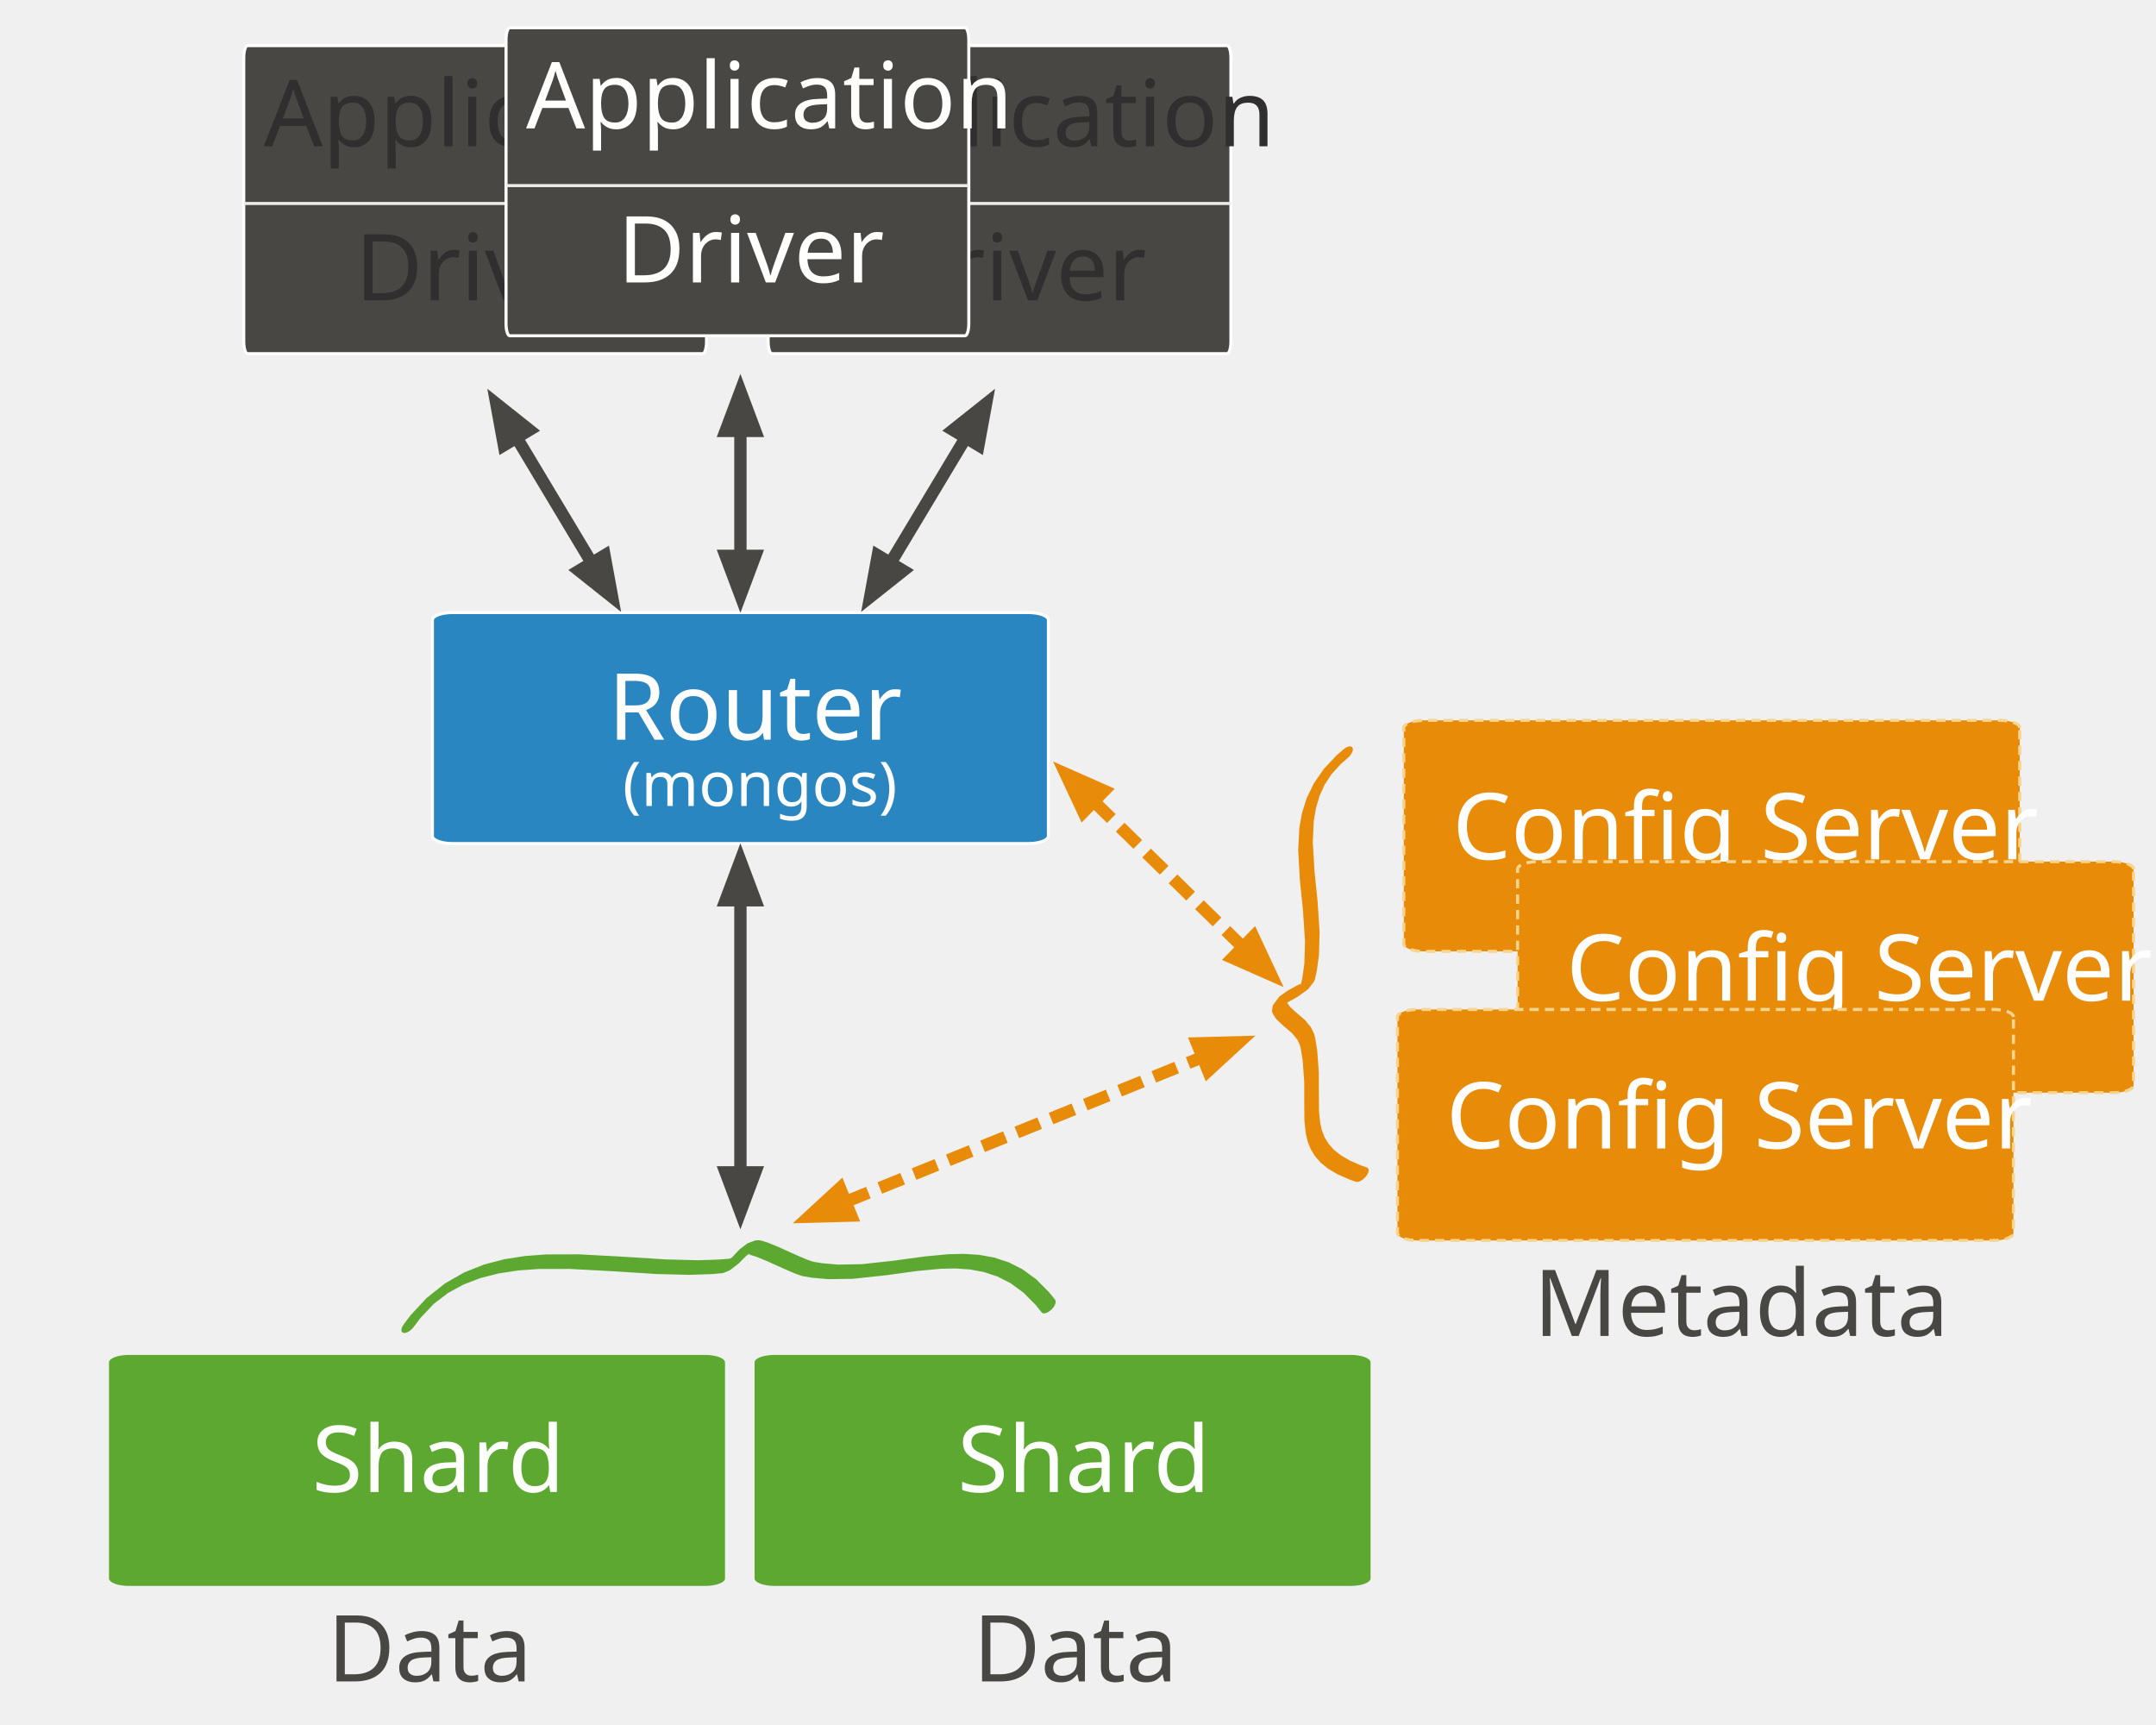
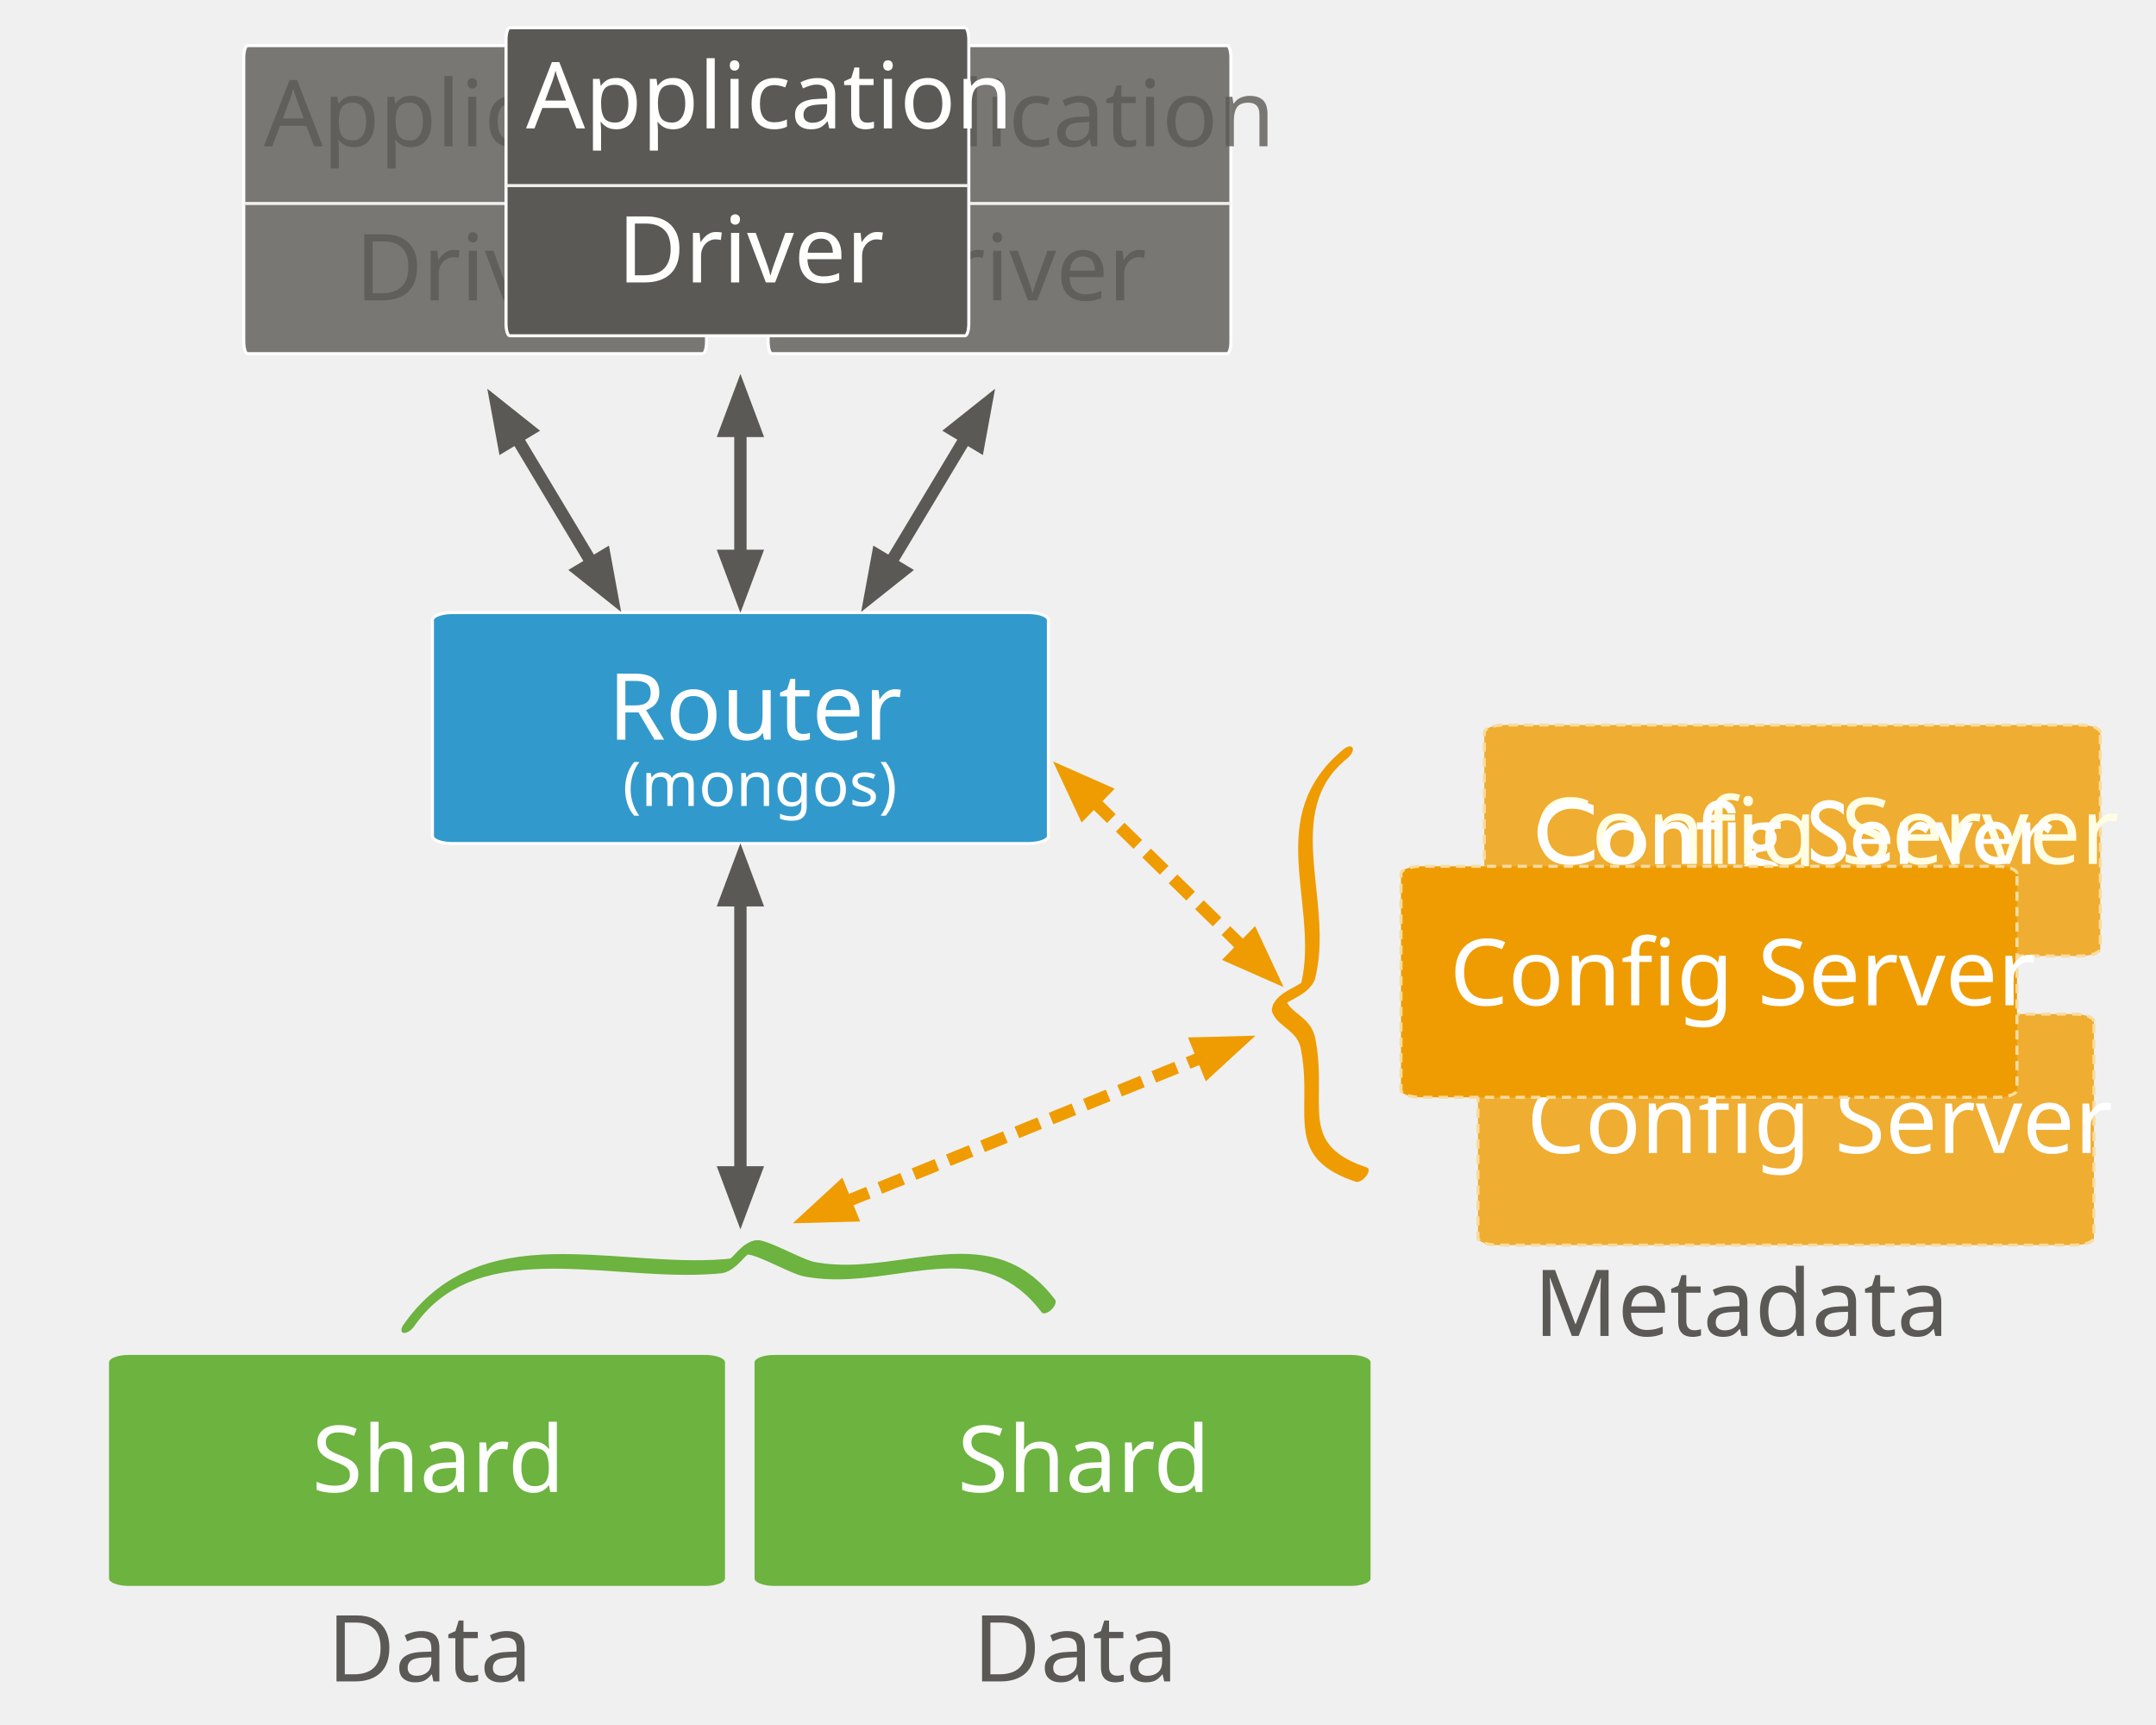
<svg xmlns="http://www.w3.org/2000/svg" version="1.1" x="0px" y="0px" width="700" height="560" viewBox="0, 0, 700, 560">
  <g id="Layer 1">
    <g>
      <g>
-         <path d="M79.139,110.85 C79.139,113.036 79.681,114.807 80.351,114.807 L228.181,114.807 C228.85,114.807 229.393,113.036 229.393,110.85 L229.393,18.765 C229.393,16.579 228.85,14.807 228.181,14.807 L80.351,14.807 C79.681,14.807 79.139,16.579 79.139,18.765 L79.139,110.85" fill="#484743" />
+         <path d="M79.139,110.85 C79.139,113.036 79.681,114.807 80.351,114.807 L228.181,114.807 C228.85,114.807 229.393,113.036 229.393,110.85 L229.393,18.765 C229.393,16.579 228.85,14.807 228.181,14.807 L80.351,14.807 C79.681,14.807 79.139,16.579 79.139,18.765 L79.139,110.85" fill="#5A5955" fill-opacity="0.8" />
        <path d="M79.139,110.85 C79.139,113.036 79.681,114.807 80.351,114.807 L228.181,114.807 C228.85,114.807 229.393,113.036 229.393,110.85 L229.393,18.765 C229.393,16.579 228.85,14.807 228.181,14.807 L80.351,14.807 C79.681,14.807 79.139,16.579 79.139,18.765 L79.139,110.85" fill-opacity="0" stroke="#FFFFFF" stroke-width="1" />
      </g>
      <text transform="matrix(1, 0, -0, 1, 154.266, 40.491)">
-         <tspan x="-68.613" y="7" font-family="GillSans" font-size="30" fill="#302E2E">Application</tspan>
+         <tspan x="-68.613" y="7" font-family="GillSans" font-size="30" fill="#5A5955" fill-opacity="0.8">Application</tspan>
      </text>
-       <path d="M79.139,66.057 L229.393,66.057" fill-opacity="0" stroke="#ECEBE9" stroke-width="1" />
+       <g>
+         <path d="M79.139,66.057 L229.393,66.057" fill="#5A5955" fill-opacity="0.8" />
+         <path d="M79.139,66.057 L229.393,66.057" fill-opacity="0" stroke="#F0EFED" stroke-width="1" />
+       </g>
      <text transform="matrix(1, 0, -0, 1, 155.24, 90.49)">
-         <tspan x="-39.873" y="7" font-family="GillSans" font-size="30" fill="#302E2E">Driver</tspan>
+         <tspan x="-39.873" y="7" font-family="GillSans" font-size="30" fill="#5A5955" fill-opacity="0.8">Driver</tspan>
      </text>
    </g>
    <g>
      <g>
-         <path d="M249.393,110.85 C249.393,113.036 249.935,114.807 250.605,114.807 L398.435,114.807 C399.104,114.807 399.647,113.036 399.647,110.85 L399.647,18.765 C399.647,16.579 399.104,14.807 398.435,14.807 L250.605,14.807 C249.935,14.807 249.393,16.579 249.393,18.765 L249.393,110.85" fill="#484743" />
+         <path d="M249.393,110.85 C249.393,113.036 249.935,114.807 250.605,114.807 L398.435,114.807 C399.104,114.807 399.647,113.036 399.647,110.85 L399.647,18.765 C399.647,16.579 399.104,14.807 398.435,14.807 L250.605,14.807 C249.935,14.807 249.393,16.579 249.393,18.765 L249.393,110.85" fill="#5A5955" fill-opacity="0.8" />
        <path d="M249.393,110.85 C249.393,113.036 249.935,114.807 250.605,114.807 L398.435,114.807 C399.104,114.807 399.647,113.036 399.647,110.85 L399.647,18.765 C399.647,16.579 399.104,14.807 398.435,14.807 L250.605,14.807 C249.935,14.807 249.393,16.579 249.393,18.765 L249.393,110.85" fill-opacity="0" stroke="#FFFFFF" stroke-width="1" />
      </g>
      <text transform="matrix(1, 0, -0, 1, 324.52, 40.491)">
-         <tspan x="-68.613" y="7" font-family="GillSans" font-size="30" fill="#302E2E">Application</tspan>
+         <tspan x="-68.613" y="7" font-family="GillSans" font-size="30" fill="#5A5955" fill-opacity="0.8">Application</tspan>
      </text>
-       <path d="M249.393,66.057 L399.647,66.057" fill-opacity="0" stroke="#ECEBE9" stroke-width="1" />
+       <g>
+         <path d="M249.393,66.057 L399.647,66.057" fill="#5A5955" fill-opacity="0.8" />
+         <path d="M249.393,66.057 L399.647,66.057" fill-opacity="0" stroke="#F0EFED" stroke-width="1" />
+       </g>
      <text transform="matrix(1, 0, -0, 1, 325.494, 90.49)">
-         <tspan x="-39.873" y="7" font-family="GillSans" font-size="30" fill="#302E2E">Driver</tspan>
+         <tspan x="-39.873" y="7" font-family="GillSans" font-size="30" fill="#5A5955" fill-opacity="0.8">Driver</tspan>
      </text>
    </g>
+     <text transform="matrix(1, 0, 0, 1, 553.714, 423.71)">
+       <tspan x="-55.737" y="10" font-family="GillSans" font-size="30" fill="#5A5955">Metadata</tspan>
+     </text>
    <g>
-       <g>
-         <g>
-           <path d="M655.771,236.289 C655.771,234.944 652.865,233.854 649.275,233.854 L462.267,233.854 C458.68,233.854 455.771,234.944 455.771,236.289 L455.771,306.418 C455.771,307.763 458.68,308.854 462.267,308.854 L649.275,308.854 C652.865,308.854 655.771,307.763 655.771,306.418 L655.771,236.289" fill="#E88B09" />
-           <path d="M655.771,236.289 C655.771,234.944 652.865,233.854 649.275,233.854 L462.267,233.854 C458.68,233.854 455.771,234.944 455.771,236.289 L455.771,306.418 C455.771,307.763 458.68,308.854 462.267,308.854 L649.275,308.854 C652.865,308.854 655.771,307.763 655.771,306.418 L655.771,236.289" fill-opacity="0" stroke="#F7D58F" stroke-width="1" stroke-dasharray="3,2" />
-         </g>
-         <text transform="matrix(1, 0, 0, 1, 561.726, 271.354)">
-           <tspan x="-90.139" y="7.623" font-family="GillSans" font-size="30" fill="#FFFFFF">Config Server</tspan>
-         </text>
-       </g>
-       <g>
-         <g>
-           <path d="M692.724,282.164 C692.724,280.819 689.818,279.729 686.228,279.729 L499.22,279.729 C495.634,279.729 492.724,280.819 492.724,282.164 L492.724,352.293 C492.724,353.638 495.634,354.729 499.22,354.729 L686.228,354.729 C689.818,354.729 692.724,353.638 692.724,352.293 L692.724,282.164" fill="#E88B09" />
-           <path d="M692.724,282.164 C692.724,280.819 689.818,279.729 686.228,279.729 L499.22,279.729 C495.634,279.729 492.724,280.819 492.724,282.164 L492.724,352.293 C492.724,353.638 495.634,354.729 499.22,354.729 L686.228,354.729 C689.818,354.729 692.724,353.638 692.724,352.293 L692.724,282.164" fill-opacity="0" stroke="#F7D58F" stroke-width="1" stroke-dasharray="3,2" />
-         </g>
-         <text transform="matrix(1, 0, 0, 1, 598.679, 317.229)">
-           <tspan x="-90.139" y="7.623" font-family="GillSans" font-size="30" fill="#FFFFFF">Config Server</tspan>
-         </text>
-       </g>
-       <g>
-         <path d="M653.714,330.144 C653.714,328.8 650.809,327.71 647.218,327.71 L460.21,327.71 C456.624,327.71 453.714,328.8 453.714,330.144 L453.714,400.273 C453.714,401.619 456.624,402.71 460.21,402.71 L647.218,402.71 C650.809,402.71 653.714,401.619 653.714,400.273 L653.714,330.144" fill="#E88B09" />
-         <path d="M653.714,330.144 C653.714,328.8 650.809,327.71 647.218,327.71 L460.21,327.71 C456.624,327.71 453.714,328.8 453.714,330.144 L453.714,400.273 C453.714,401.619 456.624,402.71 460.21,402.71 L647.218,402.71 C650.809,402.71 653.714,401.619 653.714,400.273 L653.714,330.144" fill-opacity="0" stroke="#F7D58F" stroke-width="1" stroke-dasharray="3,2" />
-       </g>
-       <text transform="matrix(1, 0, 0, 1, 559.669, 365.21)">
-         <tspan x="-90.139" y="7.623" font-family="GillSans" font-size="30" fill="#FFFFFF">Config Server</tspan>
-       </text>
-       <text transform="matrix(1, 0, 0, 1, 553.714, 423.71)">
-         <tspan x="-55.737" y="10" font-family="GillSans" font-size="30" fill="#484743">Metadata</tspan>
-       </text>
-     </g>
-     <g>
-       <path d="M340.393,201.289 C340.393,199.944 337.487,198.854 333.897,198.854 L146.889,198.854 C143.302,198.854 140.393,199.944 140.393,201.289 L140.393,271.418 C140.393,272.763 143.302,273.854 146.889,273.854 L333.897,273.854 C337.487,273.854 340.393,272.763 340.393,271.418 L340.393,201.289" fill="#2A86C0" />
+       <path d="M340.393,201.289 C340.393,199.944 337.487,198.854 333.897,198.854 L146.889,198.854 C143.302,198.854 140.393,199.944 140.393,201.289 L140.393,271.418 C140.393,272.763 143.302,273.854 146.889,273.854 L333.897,273.854 C337.487,273.854 340.393,272.763 340.393,271.418 L340.393,201.289" fill="#3299CC" />
      <path d="M340.393,201.289 C340.393,199.944 337.487,198.854 333.897,198.854 L146.889,198.854 C143.302,198.854 140.393,199.944 140.393,201.289 L140.393,271.418 C140.393,272.763 143.302,273.854 146.889,273.854 L333.897,273.854 C337.487,273.854 340.393,272.763 340.393,271.418 L340.393,201.289" fill-opacity="0" stroke="#FFFFFF" stroke-width="1" />
    </g>
    <text transform="matrix(1, 0, 0, 1, 240.393, 236.354)">
      <tspan x="-42.957" y="3.769" font-family="GillSans" font-size="30" fill="#FFFFFF">Router</tspan>
    </text>
    <text transform="matrix(1, 0, 0, 1, 240.393, 255.651)">
      <tspan x="-38.228" y="6" font-family="GillSans" font-size="20" fill="#FFFFFF">(mongos)</tspan>
    </text>
-     <path d="M235.393,442.289 C235.393,440.944 232.487,439.854 228.897,439.854 L41.889,439.854 C38.302,439.854 35.393,440.944 35.393,442.289 L35.393,512.418 C35.393,513.763 38.302,514.854 41.889,514.854 L228.897,514.854 C232.487,514.854 235.393,513.763 235.393,512.418 L235.393,442.289" fill="#5CA831" />
+     <path d="M235.393,442.289 C235.393,440.944 232.487,439.854 228.897,439.854 L41.889,439.854 C38.302,439.854 35.393,440.944 35.393,442.289 L35.393,512.418 C35.393,513.763 38.302,514.854 41.889,514.854 L228.897,514.854 C232.487,514.854 235.393,513.763 235.393,512.418 L235.393,442.289" fill="#6CB340" />
    <text transform="matrix(1, -0, 0, 1, 135.393, 477.354)">
      <tspan x="-34.131" y="7" font-family="GillSans" font-size="30" fill="#FFFFFE">Shard</tspan>
    </text>
    <text transform="matrix(1, 0, 0, 1, 135.393, 535.855)">
-       <tspan x="-29.048" y="10" font-family="GillSans" font-size="30" fill="#484743">Data</tspan>
+       <tspan x="-29.048" y="10" font-family="GillSans" font-size="30" fill="#5A5955">Data</tspan>
    </text>
    <g>
      <g>
-         <path d="M164.291,105.042 C164.291,107.228 164.834,109 165.503,109 L313.333,109 C314.002,109 314.545,107.228 314.545,105.042 L314.545,12.958 C314.545,10.772 314.002,9 313.333,9 L165.503,9 C164.834,9 164.291,10.772 164.291,12.958 L164.291,105.042" fill="#484743" />
+         <path d="M164.291,105.042 C164.291,107.228 164.834,109 165.503,109 L313.333,109 C314.002,109 314.545,107.228 314.545,105.042 L314.545,12.958 C314.545,10.772 314.002,9 313.333,9 L165.503,9 C164.834,9 164.291,10.772 164.291,12.958 L164.291,105.042" fill="#5A5955" />
        <path d="M164.291,105.042 C164.291,107.228 164.834,109 165.503,109 L313.333,109 C314.002,109 314.545,107.228 314.545,105.042 L314.545,12.958 C314.545,10.772 314.002,9 313.333,9 L165.503,9 C164.834,9 164.291,10.772 164.291,12.958 L164.291,105.042" fill-opacity="0" stroke="#FFFFFF" stroke-width="1" />
      </g>
      <text transform="matrix(1, 0, -0, 1, 239.418, 34.683)">
        <tspan x="-68.613" y="7" font-family="GillSans" font-size="30" fill="#FFFFFE">Application</tspan>
      </text>
-       <path d="M164.291,60.25 L314.545,60.25" fill-opacity="0" stroke="#ECEBE9" stroke-width="1" />
+       <path d="M164.291,60.25 L314.545,60.25" fill-opacity="0" stroke="#F0EFED" stroke-width="1" />
      <text transform="matrix(1, 0, -0, 1, 240.393, 84.683)">
        <tspan x="-39.873" y="7" font-family="GillSans" font-size="30" fill="#FFFFFE">Driver</tspan>
      </text>
    </g>
    <g>
-       <path d="M240.393,139.879 L240.393,180.454" fill-opacity="0" stroke="#484743" stroke-width="4" />
-       <path d="M245.193,139.879 L240.393,127.079 L235.593,139.879 z" fill="#484743" fill-opacity="1" stroke="#484743" stroke-width="4" stroke-opacity="1" />
-       <path d="M235.593,180.454 L240.393,193.254 L245.193,180.454 z" fill="#484743" fill-opacity="1" stroke="#484743" stroke-width="4" stroke-opacity="1" />
+       <path d="M240.393,139.879 L240.393,180.454" fill-opacity="0" stroke="#5A5955" stroke-width="4" />
+       <path d="M245.193,139.879 L240.393,127.079 L235.593,139.879 z" fill="#5A5955" fill-opacity="1" stroke="#5A5955" stroke-width="4" stroke-opacity="1" />
+       <path d="M235.593,180.454 L240.393,193.254 L245.193,180.454 z" fill="#5A5955" fill-opacity="1" stroke="#5A5955" stroke-width="4" stroke-opacity="1" />
    </g>
    <g>
-       <path d="M240.393,292.254 L240.393,380.6" fill-opacity="0" stroke="#484743" stroke-width="4" />
-       <path d="M245.193,292.254 L240.393,279.454 L235.593,292.254 z" fill="#484743" fill-opacity="1" stroke="#484743" stroke-width="4" stroke-opacity="1" />
-       <path d="M235.593,380.6 L240.393,393.4 L245.193,380.6 z" fill="#484743" fill-opacity="1" stroke="#484743" stroke-width="4" stroke-opacity="1" />
+       <path d="M240.393,292.254 L240.393,380.6" fill-opacity="0" stroke="#5A5955" stroke-width="4" />
+       <path d="M245.193,292.254 L240.393,279.454 L235.593,292.254 z" fill="#5A5955" fill-opacity="1" stroke="#5A5955" stroke-width="4" stroke-opacity="1" />
+       <path d="M235.593,380.6 L240.393,393.4 L245.193,380.6 z" fill="#5A5955" fill-opacity="1" stroke="#5A5955" stroke-width="4" stroke-opacity="1" />
    </g>
    <g>
-       <path d="M355.115,260.137 L403.549,307.53" fill-opacity="0" stroke="#E88B09" stroke-width="4" stroke-dasharray="8,4" />
-       <path d="M358.472,256.706 L345.966,251.184 L351.758,263.567 z" fill="#E88B09" fill-opacity="1" stroke="#E88B09" stroke-width="4" stroke-opacity="1" />
-       <path d="M400.192,310.961 L412.698,316.482 L406.906,304.099 z" fill="#E88B09" fill-opacity="1" stroke="#E88B09" stroke-width="4" stroke-opacity="1" />
+       <path d="M355.115,260.137 L403.549,307.53" fill-opacity="0" stroke="#EE9C02" stroke-width="4" stroke-dasharray="8,4" />
+       <path d="M358.472,256.706 L345.966,251.184 L351.758,263.567 z" fill="#EE9C02" fill-opacity="1" stroke="#EE9C02" stroke-width="4" stroke-opacity="1" />
+       <path d="M400.192,310.961 L412.698,316.482 L406.906,304.099 z" fill="#EE9C02" fill-opacity="1" stroke="#EE9C02" stroke-width="4" stroke-opacity="1" />
    </g>
-     <path d="M444.99,442.289 C444.99,440.944 442.085,439.854 438.494,439.854 L251.486,439.854 C247.9,439.854 244.99,440.944 244.99,442.289 L244.99,512.418 C244.99,513.763 247.9,514.854 251.486,514.854 L438.494,514.854 C442.085,514.854 444.99,513.763 444.99,512.418 L444.99,442.289" fill="#5CA831" />
+     <path d="M444.99,442.289 C444.99,440.944 442.085,439.854 438.494,439.854 L251.486,439.854 C247.9,439.854 244.99,440.944 244.99,442.289 L244.99,512.418 C244.99,513.763 247.9,514.854 251.486,514.854 L438.494,514.854 C442.085,514.854 444.99,513.763 444.99,512.418 L444.99,442.289" fill="#6CB340" />
    <text transform="matrix(1, -0, 0, 1, 344.99, 477.354)">
      <tspan x="-34.131" y="7" font-family="GillSans" font-size="30" fill="#FFFFFE">Shard</tspan>
    </text>
    <text transform="matrix(1, 0, 0, 1, 344.991, 535.855)">
-       <tspan x="-29.048" y="10" font-family="GillSans" font-size="30" fill="#484743">Data</tspan>
+       <tspan x="-29.048" y="10" font-family="GillSans" font-size="30" fill="#5A5955">Data</tspan>
    </text>
-     <path d="M134.302,430.796 L136.532,427.823 L140.926,423.206 L145.494,419.738 L150.483,417.009 L155.962,414.908 L161.887,413.401 L168.175,412.443 L174.746,411.963 L185.004,411.942 L199.076,412.699 L213.262,413.597 L223.784,413.859 L230.682,413.639 L234.1,413.366 L234.1,413.366 C234.172,413.361 234.245,413.35 234.321,413.336 L234.321,413.336 L235.019,413.2 L237.002,412.356 L239.816,410.177 L242.406,407.556 L243.362,406.982 L243.385,407.269 L243.504,407.37 L243.304,407.346 L244.072,407.507 L245.886,408.105 L249.371,409.557 L254.529,411.893 L258.089,413.42 L260.056,414.118 L260.906,414.336 L260.906,414.336 C260.934,414.343 260.963,414.349 260.993,414.354 L260.993,414.354 L263.596,414.791 L268.92,415.267 L276.934,415.146 L287.539,414.012 L297.895,412.596 L305.372,411.892 L310.177,411.794 L314.874,412.11 L319.439,412.946 L323.87,414.409 L328.164,416.608 L332.312,419.658 L336.302,423.674 L338.217,426.061 L338.217,426.061 C338.738,426.709 340.135,426.312 341.337,425.174 C342.538,424.036 343.09,422.588 342.569,421.939 C342.569,421.939 342.569,421.939 342.569,421.939 L340.547,419.434 L336.379,415.265 L332.012,412.081 L327.463,409.776 L322.754,408.243 L317.909,407.373 L312.958,407.051 L307.907,407.164 L300.273,407.886 L290.027,409.288 L279.731,410.403 L272.015,410.534 L266.882,410.083 L264.277,409.646 L264.364,409.664 L263.69,409.499 L261.835,408.845 L258.306,407.331 L253.098,404.973 L249.475,403.47 L247.446,402.815 L246.677,402.654 L246.677,402.654 C246.614,402.641 246.547,402.633 246.476,402.63 L246.476,402.63 L245.208,402.672 L242.673,403.641 L240.175,405.545 L238.41,407.396 L237.755,408.158 L237.165,408.528 L236.464,408.664 L236.685,408.634 L233.427,408.897 L226.705,409.117 L216.291,408.859 L202.079,407.96 L187.844,407.198 L177.353,407.228 L170.485,407.743 L163.752,408.793 L157.161,410.517 L150.716,413.079 L144.461,416.655 L138.553,421.345 L133.328,426.947 L131.096,429.923 C130.131,431.21 130.066,432.449 130.951,432.691 C131.837,432.932 133.337,432.083 134.302,430.796 L134.302,430.796" fill="#5CA831" />
+     <path d="M134.388,430.678 L134.934,429.908 L135.963,428.54 L136.981,427.287 L138.016,426.109 L139.068,424.999 L140.138,423.953 L141.228,422.967 L142.341,422.036 L143.48,421.156 L144.646,420.324 L145.843,419.536 L147.071,418.792 L149.006,417.737 L151.679,416.489 L154.44,415.42 L157.316,414.506 L160.296,413.744 L163.369,413.125 L166.525,412.643 L169.755,412.286 L173.048,412.045 L176.399,411.908 L179.797,411.863 L183.237,411.898 L188.467,412.072 L195.518,412.463 L202.617,412.943 L209.725,413.405 L215.039,413.678 L218.567,413.8 L222.07,413.859 L225.547,413.84 L228.994,413.731 L232.407,413.517 L234.116,413.365 L234.116,413.365 C234.151,413.362 234.188,413.358 234.224,413.352 L234.224,413.352 L234.578,413.3 L235.57,413.034 L236.704,412.539 L237.819,411.861 L239.204,410.762 L240.721,409.281 L241.904,408.043 L242.519,407.468 L242.72,407.332 L242.862,407.274 L242.941,407.285 L243.061,407.305 L243.316,407.335 L243.434,407.366 L243.334,407.352 L243.7,407.418 L244.46,407.617 L245.362,407.914 L246.394,408.301 L247.526,408.76 L248.732,409.276 L250.638,410.124 L253.242,411.31 L255.159,412.175 L256.387,412.714 L257.551,413.204 L258.634,413.631 L259.622,413.982 L260.504,414.243 L260.93,414.342 L260.93,414.342 C260.946,414.345 260.961,414.349 260.977,414.352 L260.977,414.352 L262.277,414.589 L264.933,414.961 L267.611,415.198 L270.293,415.311 L272.974,415.314 L275.653,415.221 L279.646,414.935 L284.941,414.353 L290.185,413.646 L295.345,412.926 L300.406,412.307 L304.118,411.973 L306.547,411.837 L308.956,411.785 L311.333,411.829 L313.679,411.984 L315.993,412.262 L318.275,412.677 L320.525,413.241 L322.742,413.968 L324.925,414.873 L327.074,415.969 L329.188,417.27 L331.264,418.792 L333.303,420.549 L334.8,422.024 L335.784,423.086 L336.762,424.22 L337.73,425.423 L338.205,426.046 L338.205,426.046 C338.712,426.708 340.101,426.33 341.309,425.2 C342.517,424.07 343.086,422.617 342.58,421.954 C342.58,421.954 342.58,421.954 342.58,421.954 L342.081,421.302 L341.08,420.059 L340.066,418.885 L339.034,417.773 L337.463,416.23 L335.331,414.399 L333.149,412.807 L330.921,411.441 L328.648,410.288 L326.333,409.334 L323.979,408.567 L321.589,407.973 L319.166,407.538 L316.713,407.247 L314.235,407.087 L311.734,407.042 L309.214,407.099 L306.668,407.243 L302.837,407.589 L297.713,408.218 L292.569,408.934 L287.419,409.631 L282.259,410.2 L278.39,410.48 L275.823,410.571 L273.261,410.57 L270.705,410.465 L268.155,410.243 L265.594,409.886 L264.293,409.648 L264.339,409.658 L264.04,409.592 L263.258,409.364 L262.331,409.035 L261.285,408.623 L260.146,408.144 L258.934,407.612 L257.022,406.749 L254.405,405.558 L252.476,404.7 L251.238,404.17 L250.059,403.693 L248.954,403.281 L247.93,402.948 L247.013,402.715 L246.646,402.648 L246.646,402.648 C246.614,402.642 246.581,402.638 246.546,402.634 L246.546,402.634 L245.961,402.598 L244.866,402.713 L243.71,403.079 L242.572,403.66 L241.546,404.36 L240.617,405.133 L239.584,406.125 L238.6,407.159 L237.904,407.892 L237.543,408.238 L237.434,408.351 L237.283,408.467 L236.917,408.596 L236.561,408.648 L236.67,408.635 L235.053,408.78 L231.741,408.989 L228.377,409.096 L224.966,409.116 L221.515,409.059 L218.035,408.938 L212.758,408.668 L205.657,408.206 L198.525,407.724 L191.411,407.33 L186.114,407.155 L182.603,407.12 L179.116,407.168 L175.657,407.311 L172.23,407.564 L168.837,407.942 L165.481,408.46 L162.163,409.135 L158.884,409.984 L155.643,411.028 L152.44,412.287 L149.314,413.765 L147.016,415.031 L145.477,415.972 L143.956,416.984 L142.452,418.068 L140.971,419.225 L139.516,420.456 L138.091,421.758 L136.7,423.131 L135.346,424.575 L134.031,426.086 L132.759,427.663 L131.557,429.269 L131.01,430.041 C130.091,431.339 130.101,432.533 131.034,432.71 C131.967,432.886 133.468,431.976 134.388,430.678 L134.388,430.678" fill="#6CB340" />
    <g>
-       <path d="M274.531,390.171 L390.455,343.163" fill-opacity="0" stroke="#E88B09" stroke-width="4" stroke-dasharray="8,4" />
-       <path d="M272.728,385.722 L262.669,394.981 L276.335,394.619 z" fill="#E88B09" fill-opacity="1" stroke="#E88B09" stroke-width="4" stroke-opacity="1" />
-       <path d="M392.259,347.611 L402.317,338.353 L388.652,338.715 z" fill="#E88B09" fill-opacity="1" stroke="#E88B09" stroke-width="4" stroke-opacity="1" />
+       <path d="M274.531,390.171 L390.455,343.163" fill-opacity="0" stroke="#EE9C02" stroke-width="4" stroke-dasharray="8,4" />
+       <path d="M272.728,385.722 L262.669,394.981 L276.335,394.619 z" fill="#EE9C02" fill-opacity="1" stroke="#EE9C02" stroke-width="4" stroke-opacity="1" />
+       <path d="M392.259,347.611 L402.317,338.353 L388.652,338.715 z" fill="#EE9C02" fill-opacity="1" stroke="#EE9C02" stroke-width="4" stroke-opacity="1" />
    </g>
-     <path d="M436.134,243.318 L433.973,245.187 L429.89,249.527 L426.588,254.28 L424.238,259.128 L422.719,263.967 L421.861,268.793 L421.484,276.022 L422.046,285.814 L423.056,295.705 L423.709,305.55 L423.491,312.781 L422.84,317.449 L422.342,319.685 L422.517,319.155 L422.28,319.704 L422.229,319.38 L420.987,319.983 L417.811,321.744 L415.313,323.592 L413.243,326.406 L412.969,328.236 L412.969,328.236 C412.981,328.344 413.005,328.444 413.043,328.533 L413.043,328.533 L413.379,329.334 L414.427,330.897 L416.497,332.868 L419.465,335.379 L421.283,337.613 L422.087,339.412 L422.333,340.405 L422.312,340.304 L422.947,344.194 L423.46,351.339 L423.461,357.812 L423.515,363.74 L423.937,367.885 L424.551,370.516 L425.513,372.98 L426.902,375.288 L428.783,377.431 L431.22,379.406 L434.275,381.216 L438.014,382.866 L440.18,383.642 L440.18,383.642 C441.02,383.942 442.516,383.152 443.521,381.877 C444.526,380.602 444.66,379.325 443.82,379.025 L441.774,378.297 L438.211,376.736 L435.342,375.055 L433.088,373.255 L431.37,371.334 L430.109,369.283 L429.23,367.088 L428.667,364.754 L428.259,360.867 L428.205,354.964 L428.196,348.288 L427.658,340.92 L427.022,337.029 L427.022,337.029 C427.016,336.994 427.009,336.961 427,336.929 L427,336.929 L426.644,335.623 L425.625,333.481 L423.615,331.052 L420.707,328.593 L418.85,326.872 L417.961,325.603 L417.624,324.8 L417.698,325.097 L417.316,325.908 L416.269,326.735 L417.566,325.681 L421.304,323.579 L424.672,321.167 L426.579,318.729 L426.816,318.178 L426.816,318.178 C426.895,317.995 426.954,317.817 426.991,317.648 L426.991,317.648 L427.549,315.075 L428.233,310.027 L428.446,302.515 L427.786,292.576 L426.784,282.801 L426.224,273.335 L426.548,266.563 L427.262,262.332 L428.435,258.38 L430.091,254.737 L432.312,251.337 L435.464,247.895 L437.626,246.025 C437.626,246.025 437.626,246.025 437.626,246.025 C438.87,244.95 439.544,243.472 439.132,242.724 C438.72,241.977 437.378,242.243 436.134,243.318 L436.134,243.318" fill="#E88B09" />
-     <path d="M780.897,289.637 L781.095,289.97 L781.095,289.97 C781.528,290.699 782.881,290.408 784.117,289.32 C785.353,288.232 786.005,286.759 785.572,286.03 L785.374,285.696 C785.374,285.696 785.374,285.696 785.374,285.696 C784.941,284.967 783.588,285.258 782.351,286.346 C781.115,287.435 780.464,288.908 780.897,289.637 L780.897,289.637" fill="#E88B09" />
+     <path d="M436.211,243.253 L435.1,244.181 L432.827,246.282 L430.708,248.538 L428.831,250.869 L427.202,253.247 L425.82,255.648 L424.672,258.054 L423.739,260.458 L422.999,262.857 L422.429,265.254 L422.01,267.65 L421.724,270.052 L421.553,272.46 L421.484,274.875 L421.501,277.3 L421.591,279.734 L421.833,283.393 L422.29,288.305 L422.807,293.239 L423.284,298.171 L423.621,303.083 L423.724,306.731 L423.7,309.136 L423.587,311.531 L423.375,313.9 L423.053,316.241 L422.611,318.547 L422.35,319.652 L422.424,319.394 L422.33,319.67 L422.359,319.463 L422.544,319.104 L422.486,319.084 L421.791,319.514 L420.355,320.319 L418.661,321.249 L417.312,322.051 L416.34,322.709 L415.355,323.504 L414.284,324.613 L413.309,326.134 L412.917,327.642 L412.989,328.362 L412.989,328.362 C413,328.411 413.014,328.457 413.03,328.501 L413.03,328.501 L413.185,328.911 L413.614,329.767 L414.154,330.565 L414.771,331.289 L415.79,332.268 L417.263,333.492 L418.747,334.721 L419.785,335.701 L420.411,336.398 L420.984,337.156 L421.482,337.981 L421.896,338.883 L422.214,339.873 L422.325,340.375 L422.317,340.334 L422.505,341.323 L422.817,343.237 L423.055,345.099 L423.231,346.918 L423.354,348.695 L423.432,350.432 L423.484,352.974 L423.478,356.227 L423.448,359.336 L423.466,362.317 L423.555,364.481 L423.669,365.893 L423.837,367.265 L424.069,368.604 L424.375,369.909 L424.765,371.179 L425.248,372.411 L425.833,373.604 L426.529,374.757 L427.343,375.868 L428.284,376.937 L429.36,377.963 L430.578,378.947 L431.946,379.89 L433.473,380.792 L435.166,381.655 L437.033,382.478 L439.083,383.263 L440.19,383.645 L440.19,383.645 C441.036,383.938 442.532,383.139 443.532,381.862 C444.532,380.586 444.657,379.314 443.81,379.021 C443.81,379.021 443.81,379.021 443.81,379.021 L442.762,378.66 L440.793,377.909 L439.012,377.126 L437.409,376.313 L435.975,375.47 L434.701,374.597 L433.576,373.694 L432.59,372.761 L431.734,371.798 L430.998,370.804 L430.371,369.777 L429.844,368.716 L429.409,367.618 L429.055,366.482 L428.775,365.305 L428.56,364.085 L428.403,362.818 L428.296,361.514 L428.21,359.453 L428.191,356.52 L428.221,353.387 L428.227,350.066 L428.173,347.456 L428.091,345.652 L427.962,343.801 L427.777,341.906 L427.527,339.965 L427.205,337.989 L427.016,336.999 L427.016,336.999 C427.014,336.986 427.011,336.972 427.008,336.959 L427.008,336.959 L426.848,336.282 L426.451,335.09 L425.949,334.024 L425.362,333.07 L424.707,332.211 L423.996,331.427 L422.886,330.384 L421.403,329.155 L420.009,328.002 L419.091,327.129 L418.574,326.535 L418.142,325.921 L417.791,325.242 L417.636,324.832 L417.677,324.971 L417.638,325.179 L417.36,325.678 L416.904,326.205 L416.701,326.335 L416.874,326.159 L417.296,325.855 L418.358,325.217 L420.177,324.218 L422.185,323.059 L423.757,321.977 L424.956,320.924 L426.126,319.509 L426.814,318.217 L426.909,317.939 L426.909,317.939 C426.939,317.852 426.964,317.766 426.984,317.682 L426.984,317.682 L427.285,316.386 L427.763,313.865 L428.105,311.347 L428.327,308.832 L428.443,306.321 L428.467,303.801 L428.358,300.041 L428.015,295.056 L427.536,290.103 L427.022,285.2 L426.571,280.358 L426.332,276.779 L426.244,274.432 L426.226,272.118 L426.289,269.84 L426.443,267.605 L426.698,265.418 L427.062,263.287 L427.543,261.218 L428.145,259.221 L428.871,257.301 L429.724,255.462 L430.708,253.699 L431.838,251.999 L433.134,250.344 L434.63,248.71 L436.437,247.019 L437.55,246.09 C437.55,246.09 437.55,246.09 437.55,246.09 C438.806,245.041 439.525,243.554 439.155,242.771 C438.786,241.988 437.467,242.204 436.211,243.253 L436.211,243.253" fill="#EE9C02" />
    <g>
-       <path d="M313.559,142.061 L289.107,182.793" fill-opacity="0" stroke="#484743" stroke-width="4" />
-       <path d="M317.675,144.532 L320.147,131.087 L309.444,139.591 z" fill="#484743" fill-opacity="1" stroke="#484743" stroke-width="4" stroke-opacity="1" />
-       <path d="M284.992,180.323 L282.52,193.768 L293.223,185.264 z" fill="#484743" fill-opacity="1" stroke="#484743" stroke-width="4" stroke-opacity="1" />
+       <path d="M313.559,142.061 L289.107,182.793" fill-opacity="0" stroke="#5A5955" stroke-width="4" />
+       <path d="M317.675,144.532 L320.147,131.087 L309.444,139.591 z" fill="#5A5955" fill-opacity="1" stroke="#5A5955" stroke-width="4" stroke-opacity="1" />
+       <path d="M284.992,180.323 L282.52,193.768 L293.223,185.264 z" fill="#5A5955" fill-opacity="1" stroke="#5A5955" stroke-width="4" stroke-opacity="1" />
    </g>
    <g>
-       <path d="M167.726,142.065 L192.149,182.79" fill-opacity="0" stroke="#484743" stroke-width="4" />
-       <path d="M171.842,139.596 L161.143,131.087 L163.609,144.533 z" fill="#484743" fill-opacity="1" stroke="#484743" stroke-width="4" stroke-opacity="1" />
-       <path d="M188.032,185.258 L198.732,193.767 L196.265,180.321 z" fill="#484743" fill-opacity="1" stroke="#484743" stroke-width="4" stroke-opacity="1" />
+       <path d="M167.726,142.065 L192.149,182.79" fill-opacity="0" stroke="#5A5955" stroke-width="4" />
+       <path d="M171.842,139.596 L161.143,131.087 L163.609,144.533 z" fill="#5A5955" fill-opacity="1" stroke="#5A5955" stroke-width="4" stroke-opacity="1" />
+       <path d="M188.032,185.258 L198.732,193.767 L196.265,180.321 z" fill="#5A5955" fill-opacity="1" stroke="#5A5955" stroke-width="4" stroke-opacity="1" />
+     </g>
+     <g>
+       <path d="M681.914,237.786 C681.914,236.442 679.008,235.352 675.418,235.352 L488.41,235.352 C484.824,235.352 481.914,236.442 481.914,237.786 L481.914,307.915 C481.914,309.261 484.824,310.352 488.41,310.352 L675.418,310.352 C679.008,310.352 681.914,309.261 681.914,307.915 L681.914,237.786" fill="#EE9C02" fill-opacity="0.8" />
+       <path d="M681.914,237.786 C681.914,236.442 679.008,235.352 675.418,235.352 L488.41,235.352 C484.824,235.352 481.914,236.442 481.914,237.786 L481.914,307.915 C481.914,309.261 484.824,310.352 488.41,310.352 L675.418,310.352 C679.008,310.352 681.914,309.261 681.914,307.915 L681.914,237.786" fill-opacity="0" stroke="#F9DCA0" stroke-width="1" stroke-dasharray="3,2" />
+     </g>
+     <g>
+       <text transform="matrix(1, 0, 0, 1, 587.869, 272.852)">
+         <tspan x="-90.139" y="7.623" font-family="GillSans" font-size="30" fill="#FFFEE4">Config Server</tspan>
+       </text>
+       <path d="M517.622,275.729 L517.622,278.951 Q514.4,280.709 510.181,280.709 Q506.753,280.709 504.365,279.332 Q501.978,277.955 500.586,275.538 Q499.194,273.121 499.194,270.309 Q499.194,265.841 502.38,262.794 Q505.567,259.747 510.239,259.747 Q513.462,259.747 517.402,261.432 L517.402,264.581 Q513.814,262.53 510.386,262.53 Q506.87,262.53 504.548,264.75 Q502.227,266.969 502.227,270.309 Q502.227,273.678 504.512,275.846 Q506.797,278.014 510.357,278.014 Q514.077,278.014 517.622,275.729 z M527.305,266.969 Q530.381,266.969 532.417,268.954 Q534.453,270.938 534.453,273.941 Q534.453,276.856 532.388,278.783 Q530.322,280.709 527.188,280.709 Q524.155,280.709 522.119,278.753 Q520.083,276.798 520.083,273.868 Q520.083,270.909 522.141,268.939 Q524.199,266.969 527.305,266.969 z M527.158,269.371 Q525.239,269.371 524.009,270.631 Q522.778,271.891 522.778,273.839 Q522.778,275.772 524.038,276.996 Q525.298,278.219 527.276,278.219 Q529.238,278.219 530.491,276.981 Q531.743,275.743 531.743,273.81 Q531.743,271.891 530.44,270.631 Q529.136,269.371 527.158,269.371 z M540.078,266.998 L540.078,268.712 Q541.865,266.734 544.136,266.734 Q545.396,266.734 546.48,267.386 Q547.564,268.038 548.128,269.173 Q548.692,270.309 548.692,272.77 L548.692,280.475 L546.026,280.475 L546.026,272.799 Q546.026,270.733 545.396,269.847 Q544.766,268.961 543.286,268.961 Q541.397,268.961 540.078,270.851 L540.078,280.475 L537.354,280.475 L537.354,266.998 z M555.591,266.969 L558.594,266.969 L558.594,269.254 L555.591,269.254 L555.591,280.475 L552.925,280.475 L552.925,269.254 L550.918,269.254 L550.918,266.969 L552.925,266.969 L552.925,266.529 Q552.925,263.263 554.404,261.505 Q555.884,259.747 558.623,259.747 Q560.864,259.747 562.168,260.89 Q563.472,262.032 563.516,264.039 L560.996,264.039 Q560.601,262.97 560.029,262.516 Q559.458,262.062 558.535,262.062 Q555.562,262.062 555.562,266.471 Q555.562,266.705 555.591,266.969 z M560.996,266.969 L563.516,266.969 L563.516,280.475 L560.996,280.475 z M566.724,271.656 Q566.724,269.503 568.298,268.25 Q569.873,266.998 572.598,266.998 L578.15,266.998 L578.15,269.078 L575.425,269.078 Q576.216,269.884 576.524,270.543 Q576.831,271.202 576.831,272.052 Q576.831,273.106 576.231,274.125 Q575.63,275.143 574.685,275.685 Q573.74,276.227 571.587,276.549 Q570.078,276.769 570.078,277.589 Q570.078,278.058 570.642,278.358 Q571.206,278.658 572.686,278.98 Q575.161,279.522 575.872,279.83 Q576.582,280.138 577.153,280.709 Q578.12,281.676 578.12,283.141 Q578.12,285.06 576.414,286.202 Q574.707,287.345 571.851,287.345 Q568.965,287.345 567.244,286.195 Q565.523,285.045 565.523,283.111 Q565.523,280.372 568.906,279.581 Q567.559,278.717 567.559,277.867 Q567.559,277.223 568.137,276.695 Q568.716,276.168 569.697,275.919 Q566.724,274.601 566.724,271.656 z M571.734,269.312 Q570.65,269.312 569.888,270.045 Q569.126,270.777 569.126,271.803 Q569.126,272.843 569.873,273.524 Q570.62,274.205 571.763,274.205 Q572.891,274.205 573.645,273.509 Q574.4,272.813 574.4,271.773 Q574.4,270.719 573.638,270.016 Q572.876,269.312 571.734,269.312 z M571.104,281.104 Q569.756,281.104 568.899,281.676 Q568.042,282.247 568.042,283.141 Q568.042,285.221 571.792,285.221 Q573.565,285.221 574.539,284.701 Q575.513,284.181 575.513,283.229 Q575.513,282.291 574.282,281.698 Q573.052,281.104 571.104,281.104 z M593.984,271.891 L591.758,270.543 Q589.663,269.269 588.777,268.031 Q587.891,266.793 587.891,265.182 Q587.891,262.765 589.568,261.256 Q591.245,259.747 593.926,259.747 Q596.489,259.747 598.628,261.183 L598.628,264.508 Q596.416,262.384 593.867,262.384 Q592.432,262.384 591.509,263.05 Q590.586,263.717 590.586,264.757 Q590.586,265.68 591.26,266.485 Q591.934,267.291 593.443,268.17 L595.684,269.488 Q599.434,271.715 599.434,275.172 Q599.434,277.633 597.786,279.171 Q596.138,280.709 593.501,280.709 Q590.469,280.709 587.979,278.849 L587.979,275.128 Q590.352,278.131 593.472,278.131 Q594.849,278.131 595.764,277.362 Q596.68,276.593 596.68,275.436 Q596.68,273.561 593.984,271.891 z M613.775,273.971 L604.297,273.971 Q604.4,275.904 605.593,277.047 Q606.787,278.189 608.677,278.189 Q611.314,278.189 613.54,276.549 L613.54,279.156 Q612.31,279.977 611.101,280.328 Q609.893,280.68 608.267,280.68 Q606.04,280.68 604.663,279.757 Q603.286,278.834 602.459,277.274 Q601.631,275.714 601.631,273.663 Q601.631,270.587 603.374,268.661 Q605.117,266.734 607.901,266.734 Q610.581,266.734 612.178,268.609 Q613.775,270.484 613.775,273.634 z M604.356,272.374 L611.138,272.374 Q611.035,270.777 610.186,269.913 Q609.336,269.049 607.901,269.049 Q606.465,269.049 605.549,269.913 Q604.634,270.777 604.356,272.374 z M619.517,266.998 L619.517,270.089 L619.663,269.854 Q621.597,266.734 623.53,266.734 Q625.039,266.734 626.68,268.258 L625.274,270.602 Q623.882,269.283 622.695,269.283 Q621.406,269.283 620.462,270.514 Q619.517,271.744 619.517,273.429 L619.517,280.475 L616.836,280.475 L616.836,266.998 z M637.681,266.998 L640.567,266.998 L634.619,280.709 L633.726,280.709 L627.632,266.998 L630.547,266.998 L634.18,275.289 z M653.457,273.971 L643.98,273.971 Q644.082,275.904 645.276,277.047 Q646.47,278.189 648.359,278.189 Q650.996,278.189 653.223,276.549 L653.223,279.156 Q651.992,279.977 650.784,280.328 Q649.575,280.68 647.949,280.68 Q645.723,280.68 644.346,279.757 Q642.969,278.834 642.141,277.274 Q641.314,275.714 641.314,273.663 Q641.314,270.587 643.057,268.661 Q644.8,266.734 647.583,266.734 Q650.264,266.734 651.86,268.609 Q653.457,270.484 653.457,273.634 z M644.038,272.374 L650.82,272.374 Q650.718,270.777 649.868,269.913 Q649.019,269.049 647.583,269.049 Q646.148,269.049 645.232,269.913 Q644.317,270.777 644.038,272.374 z M659.199,266.998 L659.199,270.089 L659.346,269.854 Q661.279,266.734 663.213,266.734 Q664.722,266.734 666.362,268.258 L664.956,270.602 Q663.565,269.283 662.378,269.283 Q661.089,269.283 660.144,270.514 Q659.199,271.744 659.199,273.429 L659.199,280.475 L656.519,280.475 L656.519,266.998 z" fill="#FFFFFF" />
+     </g>
+     <g>
+       <path d="M679.858,331.641 C679.858,330.297 676.952,329.207 673.362,329.207 L486.354,329.207 C482.767,329.207 479.858,330.297 479.858,331.641 L479.858,401.77 C479.858,403.116 482.767,404.207 486.354,404.207 L673.362,404.207 C676.952,404.207 679.858,403.116 679.858,401.77 L679.858,331.641" fill="#EE9C02" fill-opacity="0.8" />
+       <path d="M679.858,331.641 C679.858,330.297 676.952,329.207 673.362,329.207 L486.354,329.207 C482.767,329.207 479.858,330.297 479.858,331.641 L479.858,401.77 C479.858,403.116 482.767,404.207 486.354,404.207 L673.362,404.207 C676.952,404.207 679.858,403.116 679.858,401.77 L679.858,331.641" fill-opacity="0" stroke="#F9DCA0" stroke-width="1" stroke-dasharray="3,2" />
+     </g>
+     <text transform="matrix(1, 0, 0, 1, 585.812, 366.707)">
+       <tspan x="-90.139" y="7.623" font-family="GillSans" font-size="30" fill="#FFFFFF">Config Server</tspan>
+     </text>
+     <g>
+       <g>
+         <path d="M654.867,283.661 C654.867,282.317 651.961,281.227 648.371,281.227 L461.363,281.227 C457.777,281.227 454.867,282.317 454.867,283.661 L454.867,353.79 C454.867,355.136 457.777,356.227 461.363,356.227 L648.371,356.227 C651.961,356.227 654.867,355.136 654.867,353.79 L654.867,283.661" fill="#EE9C02" />
+         <path d="M654.867,283.661 C654.867,282.317 651.961,281.227 648.371,281.227 L461.363,281.227 C457.777,281.227 454.867,282.317 454.867,283.661 L454.867,353.79 C454.867,355.136 457.777,356.227 461.363,356.227 L648.371,356.227 C651.961,356.227 654.867,355.136 654.867,353.79 L654.867,283.661" fill-opacity="0" stroke="#F9DCA0" stroke-width="1" stroke-dasharray="3,2" />
+       </g>
+       <text transform="matrix(1, 0, 0, 1, 560.822, 318.727)">
+         <tspan x="-90.139" y="7.623" font-family="GillSans" font-size="30" fill="#FFFFFF">Config Server</tspan>
+       </text>
    </g>
  </g>
  <defs />
</svg>
